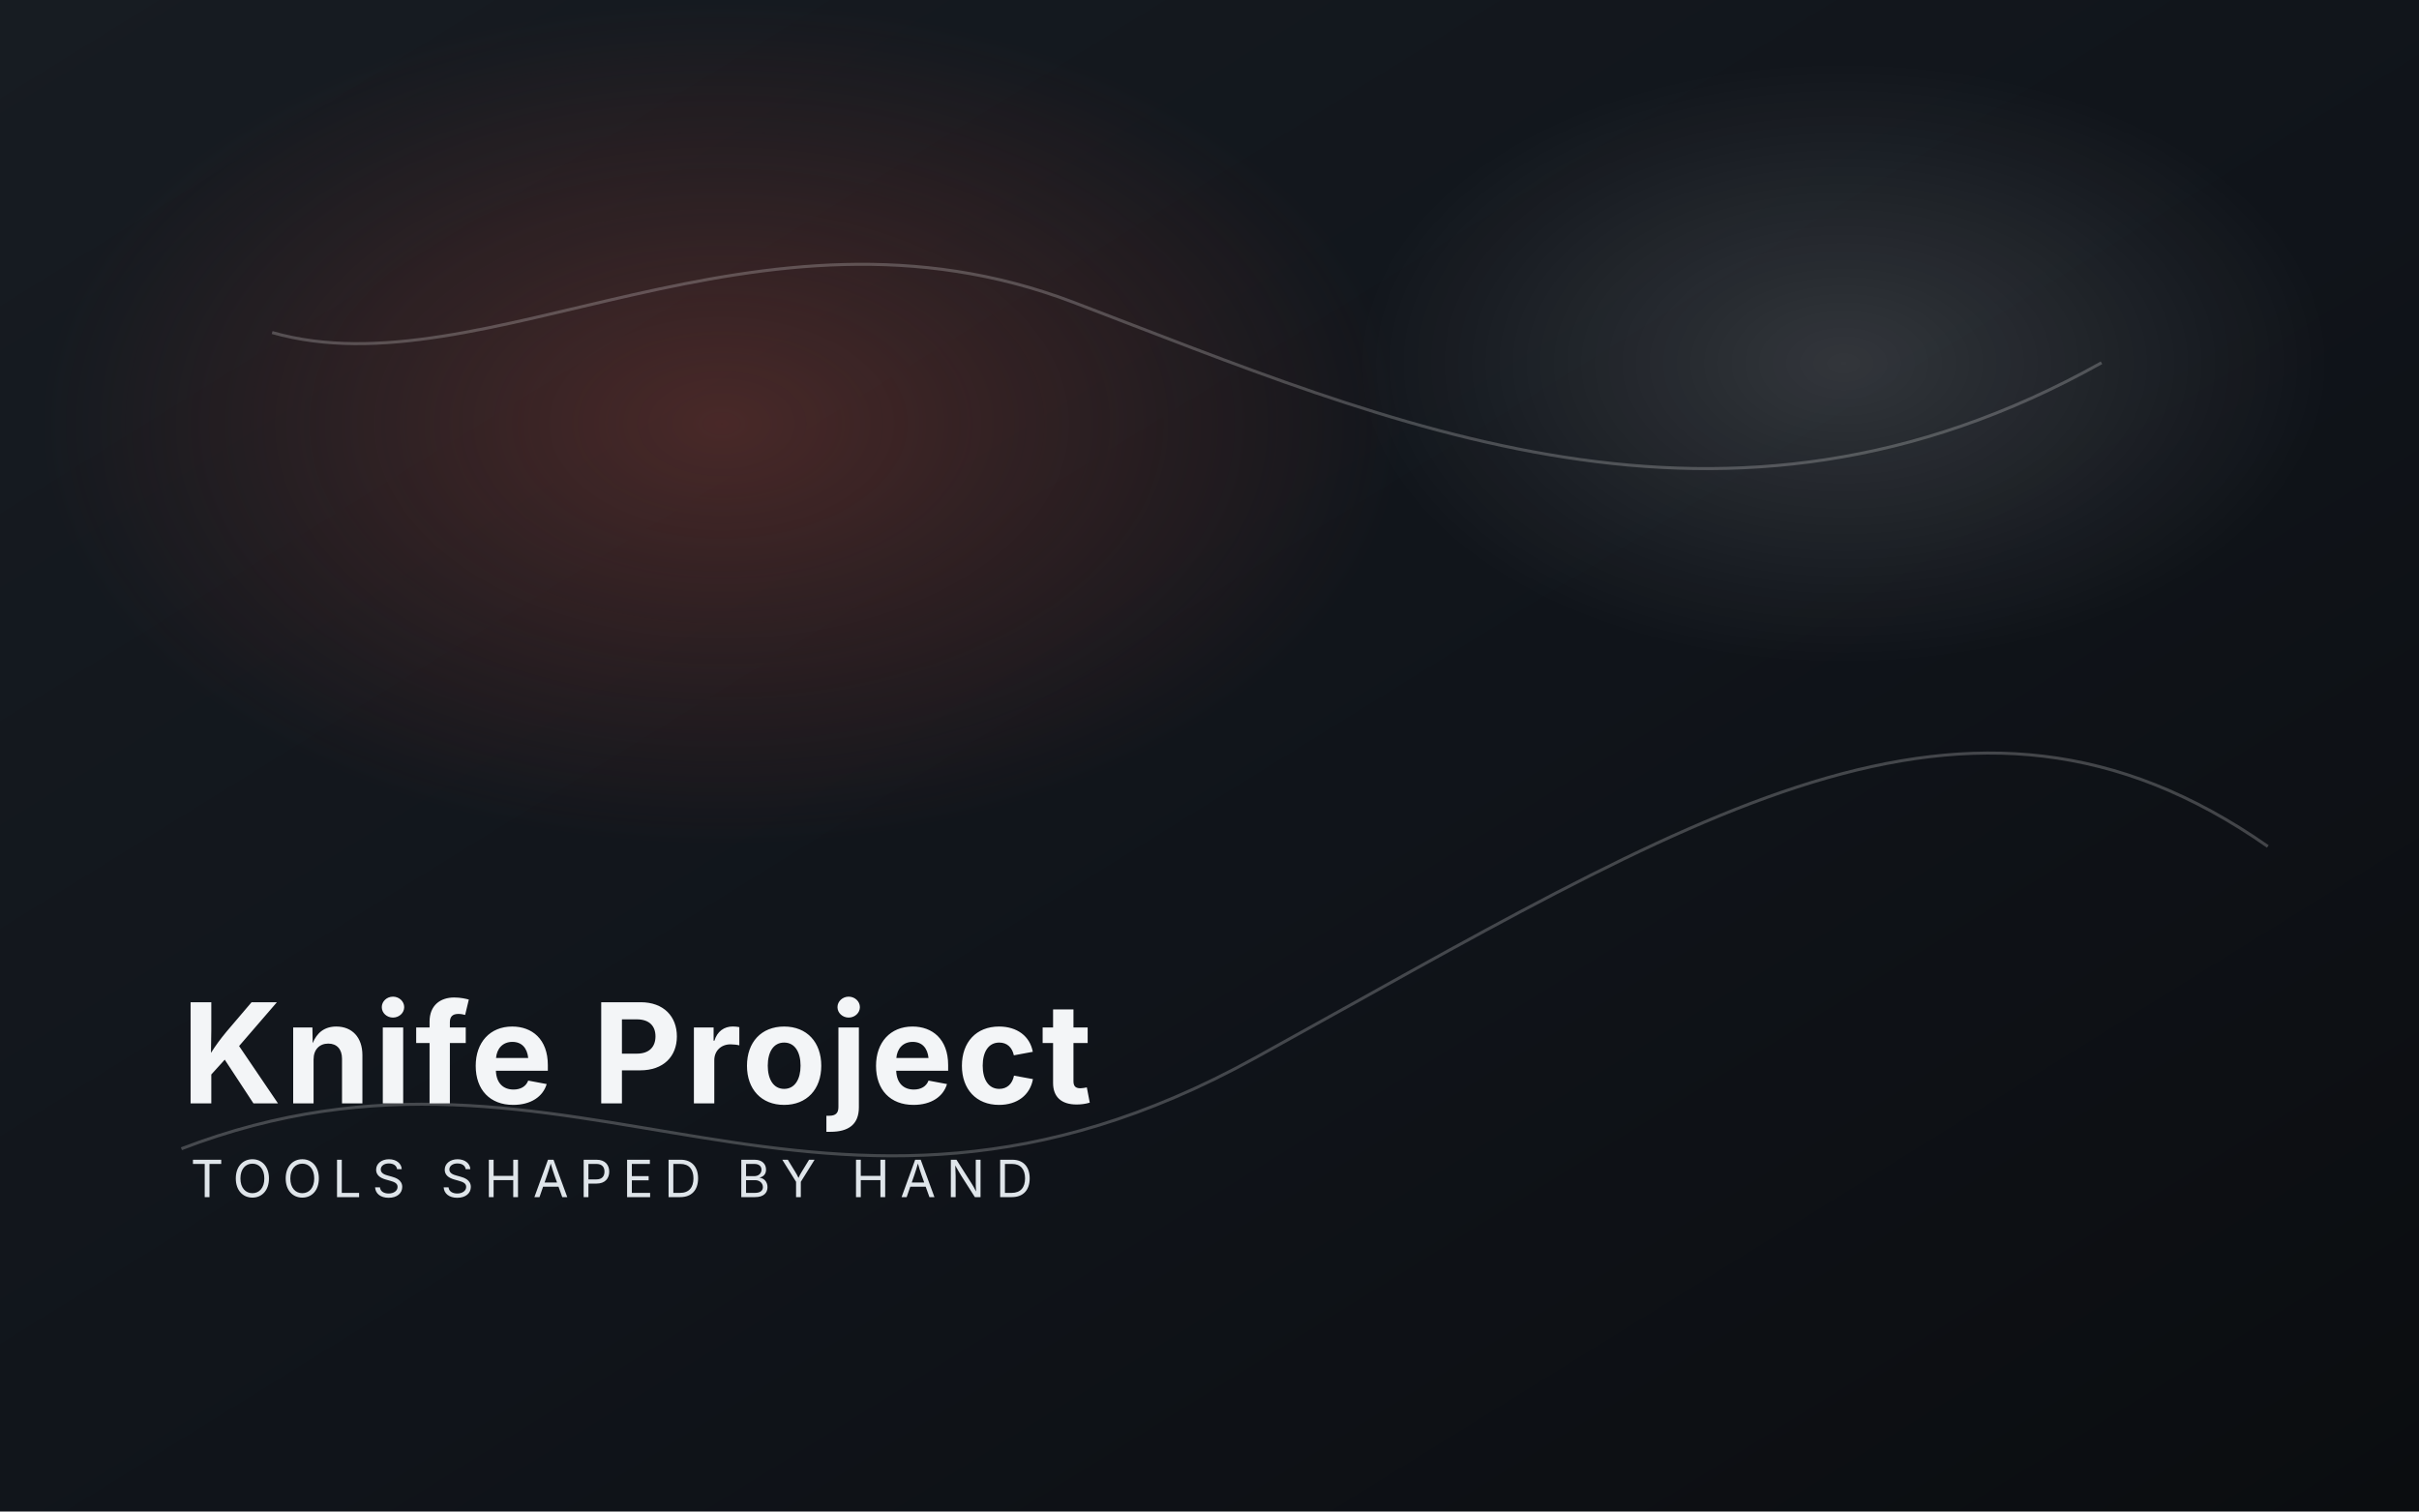
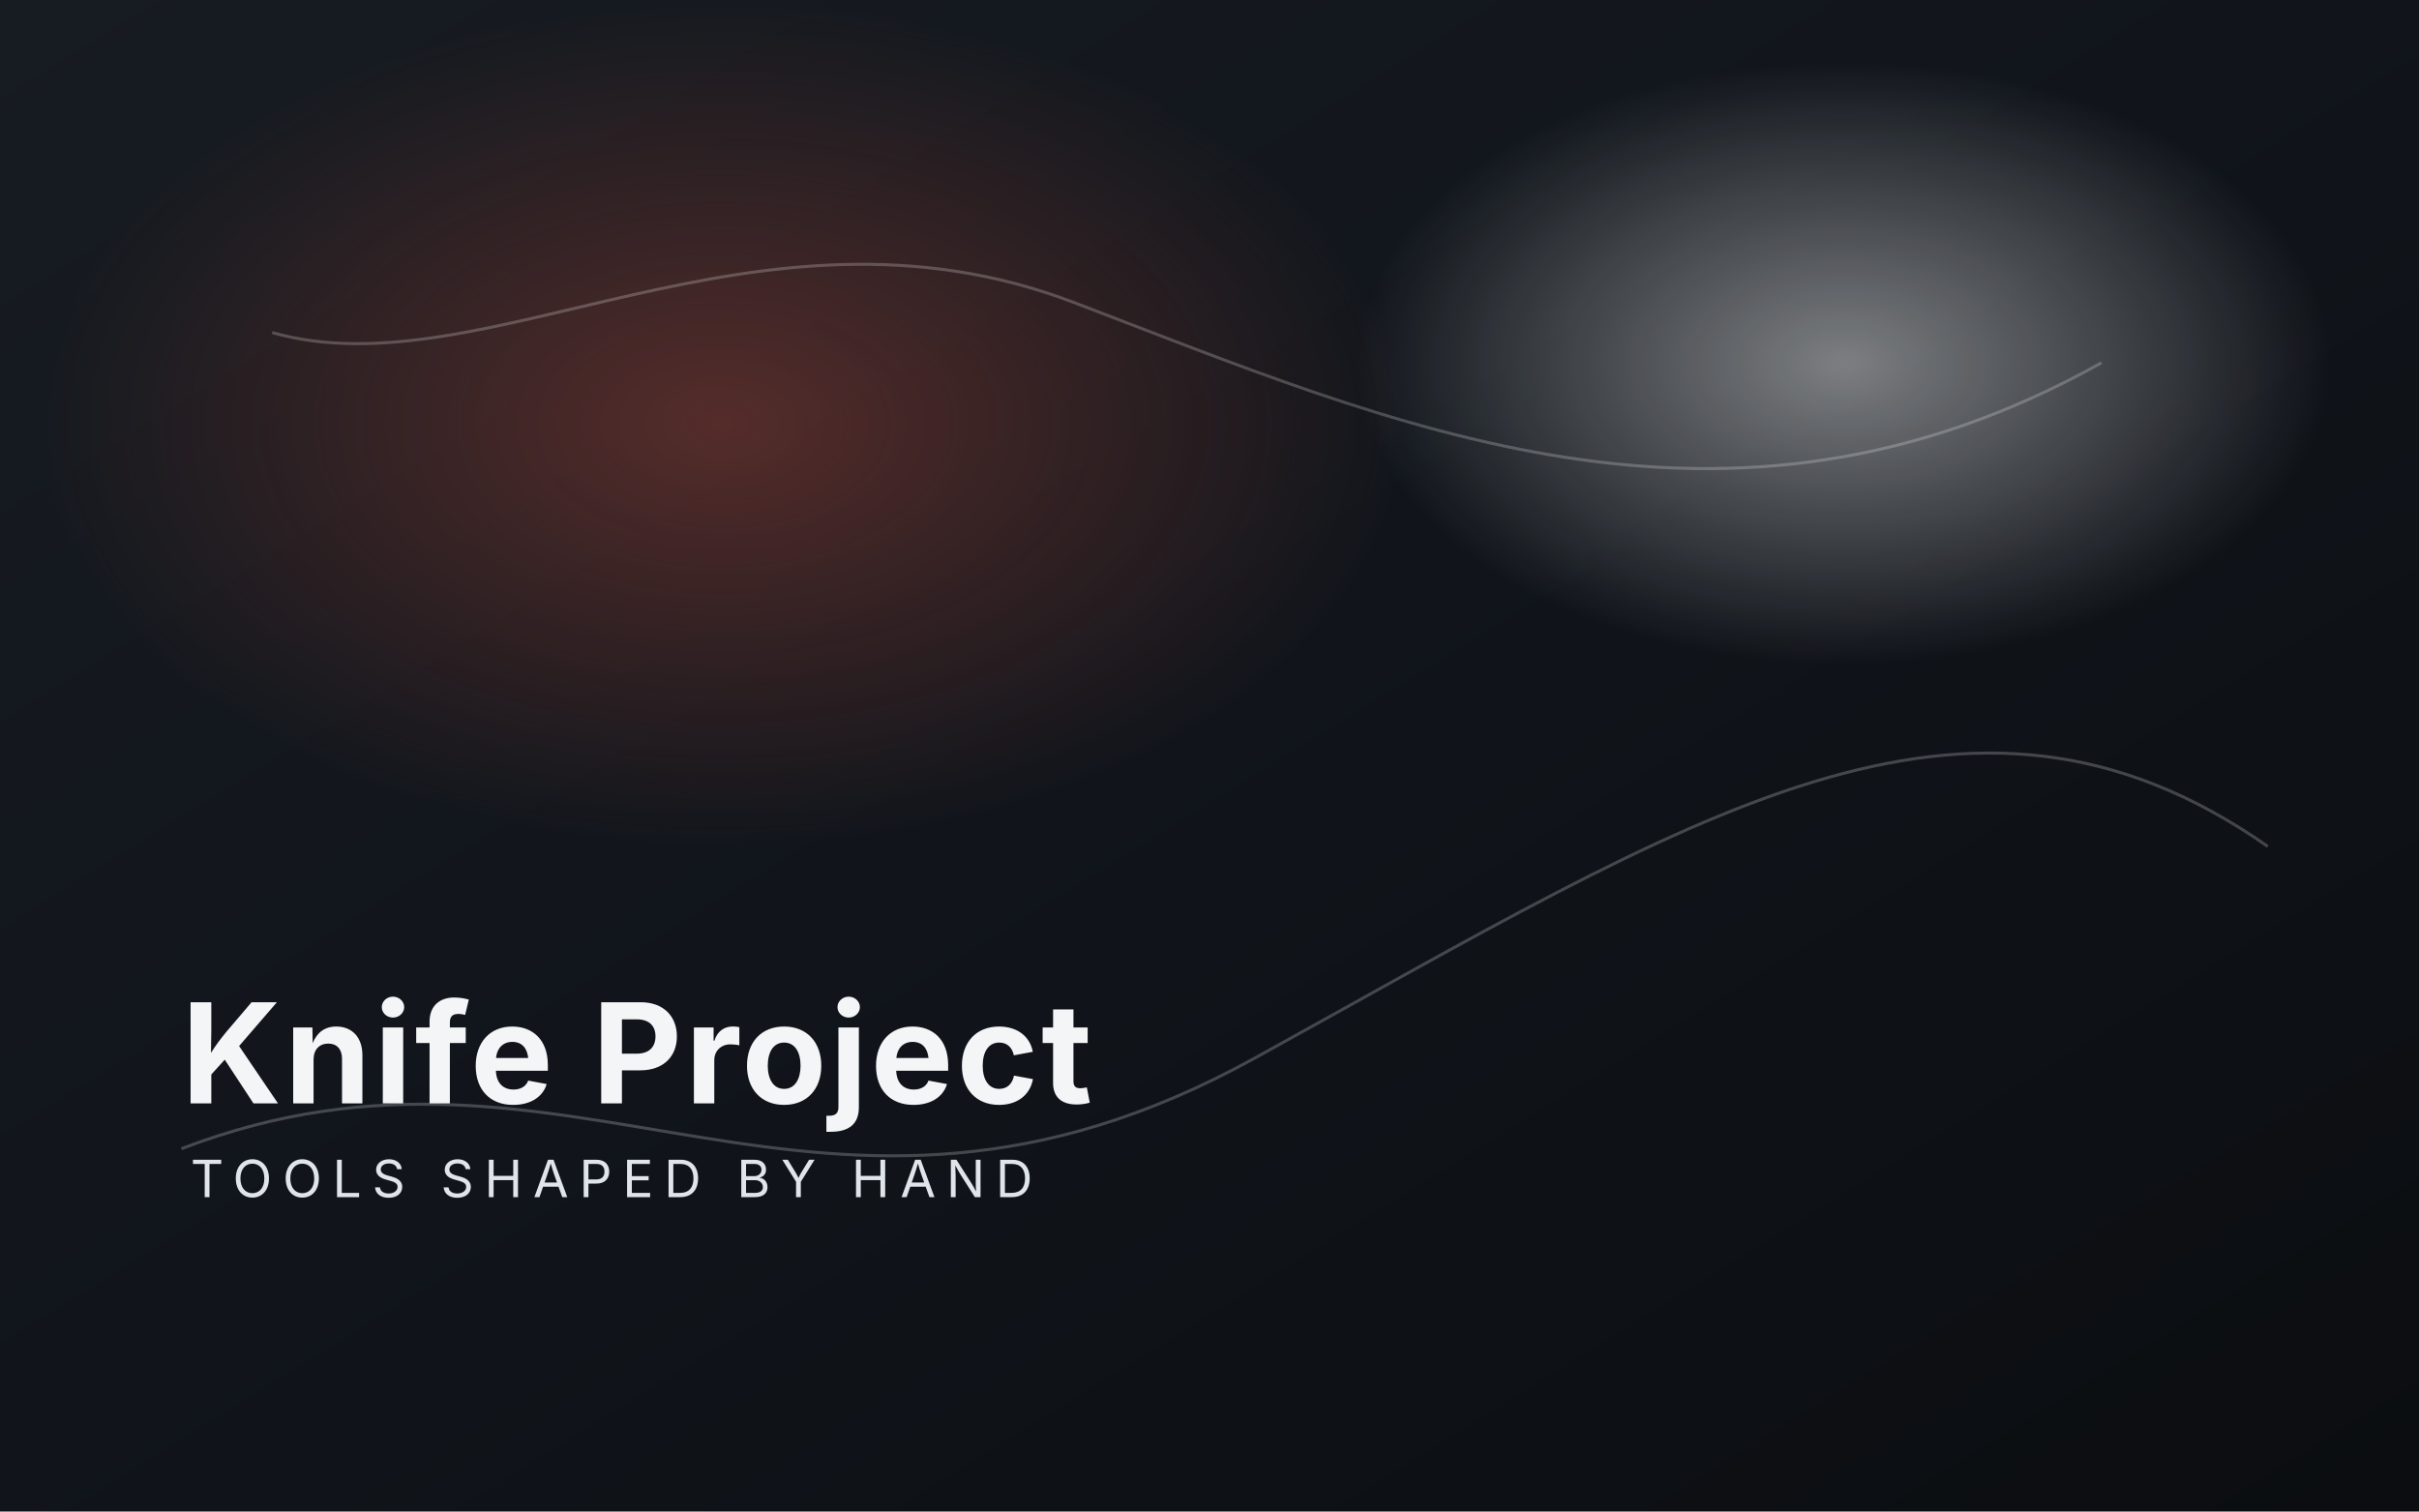
- <svg xmlns="http://www.w3.org/2000/svg" width="1600" height="1000" viewBox="0 0 1600 1000" role="img" aria-label="Knife Project">
-   <defs>
+ <svg xmlns="http://www.w3.org/2000/svg" width="1600" height="1000" viewBox="0 0 1600 1000" role="img" aria-label="Knife Project" version="1.1" id="svg11">
+   <defs id="defs7">
    <linearGradient id="bg" x1="0" y1="0" x2="1" y2="1">
-       <stop offset="0%" stop-color="#171c22" />
-       <stop offset="55%" stop-color="#10141a" />
-       <stop offset="100%" stop-color="#0b0d10" />
+       <stop offset="0%" stop-color="#171c22" id="stop1" />
+       <stop offset="55%" stop-color="#10141a" id="stop2" />
+       <stop offset="100%" stop-color="#0b0d10" id="stop3" />
    </linearGradient>
    <radialGradient id="glow1" cx="30%" cy="28%" r="28%">
-       <stop offset="0%" stop-color="#8a3d34" stop-opacity="0.45" />
-       <stop offset="100%" stop-color="#8a3d34" stop-opacity="0" />
+       <stop offset="0" stop-color="#8a3d34" stop-opacity="0.45" id="stop4" style="stop-color:#8a3d34;stop-opacity:0.55;" />
+       <stop offset="100%" stop-color="#8a3d34" stop-opacity="0" id="stop5" />
    </radialGradient>
    <radialGradient id="glow2" cx="76%" cy="24%" r="20%">
-       <stop offset="0%" stop-color="#ffffff" stop-opacity="0.14" />
-       <stop offset="100%" stop-color="#ffffff" stop-opacity="0" />
+       <stop offset="0" stop-color="#ffffff" stop-opacity="0.14" id="stop6" style="stop-color:#ffffff;stop-opacity:0.45;" />
+       <stop offset="100%" stop-color="#ffffff" stop-opacity="0" id="stop7" />
    </radialGradient>
  </defs>
-   <rect width="1600" height="1000" fill="url(#bg)" />
-   <rect width="1600" height="1000" fill="url(#glow1)" />
-   <rect width="1600" height="1000" fill="url(#glow2)" />
-   <g opacity="0.22" stroke="#ffffff" stroke-width="2" fill="none">
-     <path d="M120 760 C380 660, 540 860, 830 700 S1300 420, 1500 560" />
-     <path d="M180 220 C320 260, 500 120, 710 200 S1140 380, 1390 240" />
+   <rect width="1600" height="1000" fill="url(#bg)" id="rect7" />
+   <rect width="1600" height="1000" fill="url(#glow1)" id="rect8" x="0" y="0" style="display:inline" />
+   <rect width="1600" height="1000" fill="url(#glow2)" id="rect9" x="0" y="0" style="display:inline" />
+   <g opacity="0.22" stroke="#ffffff" stroke-width="2" fill="none" id="g10">
+     <path d="M120 760 C380 660, 540 860, 830 700 S1300 420, 1500 560" id="path9" />
+     <path d="M180 220 C320 260, 500 120, 710 200 S1140 380, 1390 240" id="path10" />
  </g>
-   <g>
-     <text x="120" y="730" fill="#f3f5f7" font-family="Inter, Arial, sans-serif" font-size="92" font-weight="700" letter-spacing="2">Knife Project</text>
-     <text x="126" y="792" fill="#dfe5ea" font-family="Inter, Arial, sans-serif" font-size="34" letter-spacing="7">TOOLS SHAPED BY HAND</text>
+   <g id="g11">
+     <text x="120" y="730" fill="#f3f5f7" font-family="Inter, Arial, sans-serif" font-size="92" font-weight="700" letter-spacing="2" id="text10">Knife Project</text>
+     <text x="126" y="792" fill="#dfe5ea" font-family="Inter, Arial, sans-serif" font-size="34" letter-spacing="7" id="text11">TOOLS SHAPED BY HAND</text>
  </g>
</svg>
